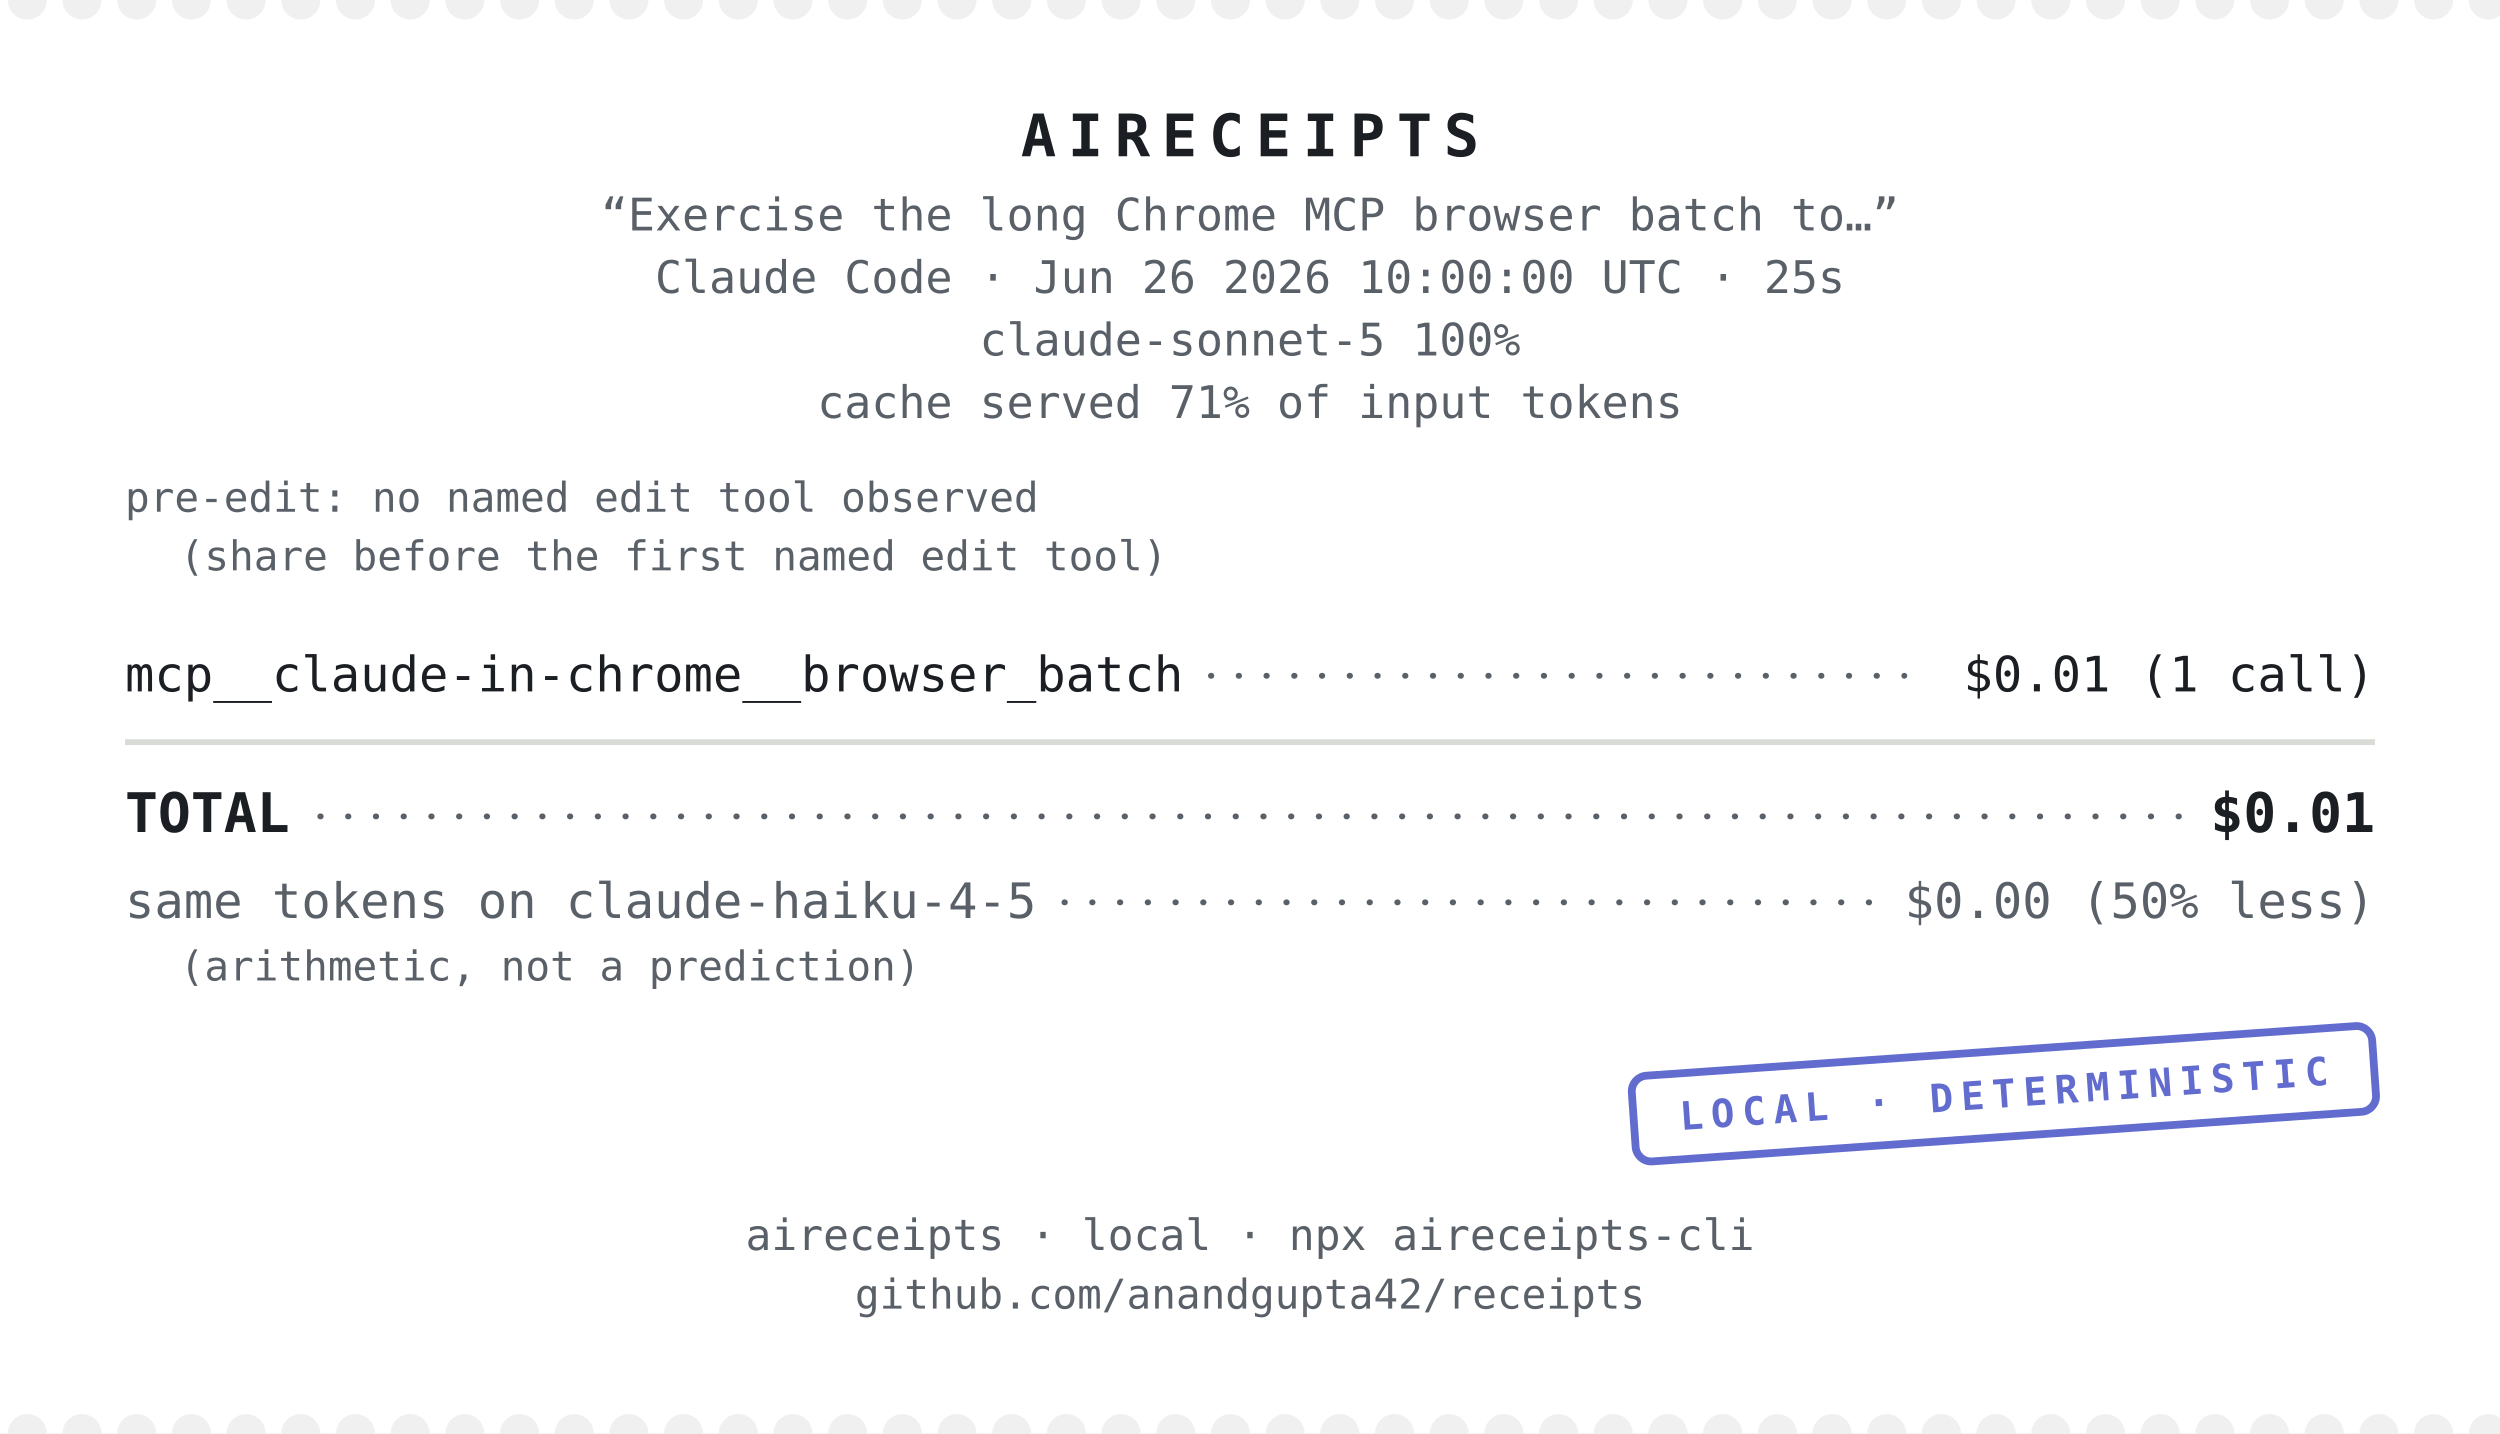
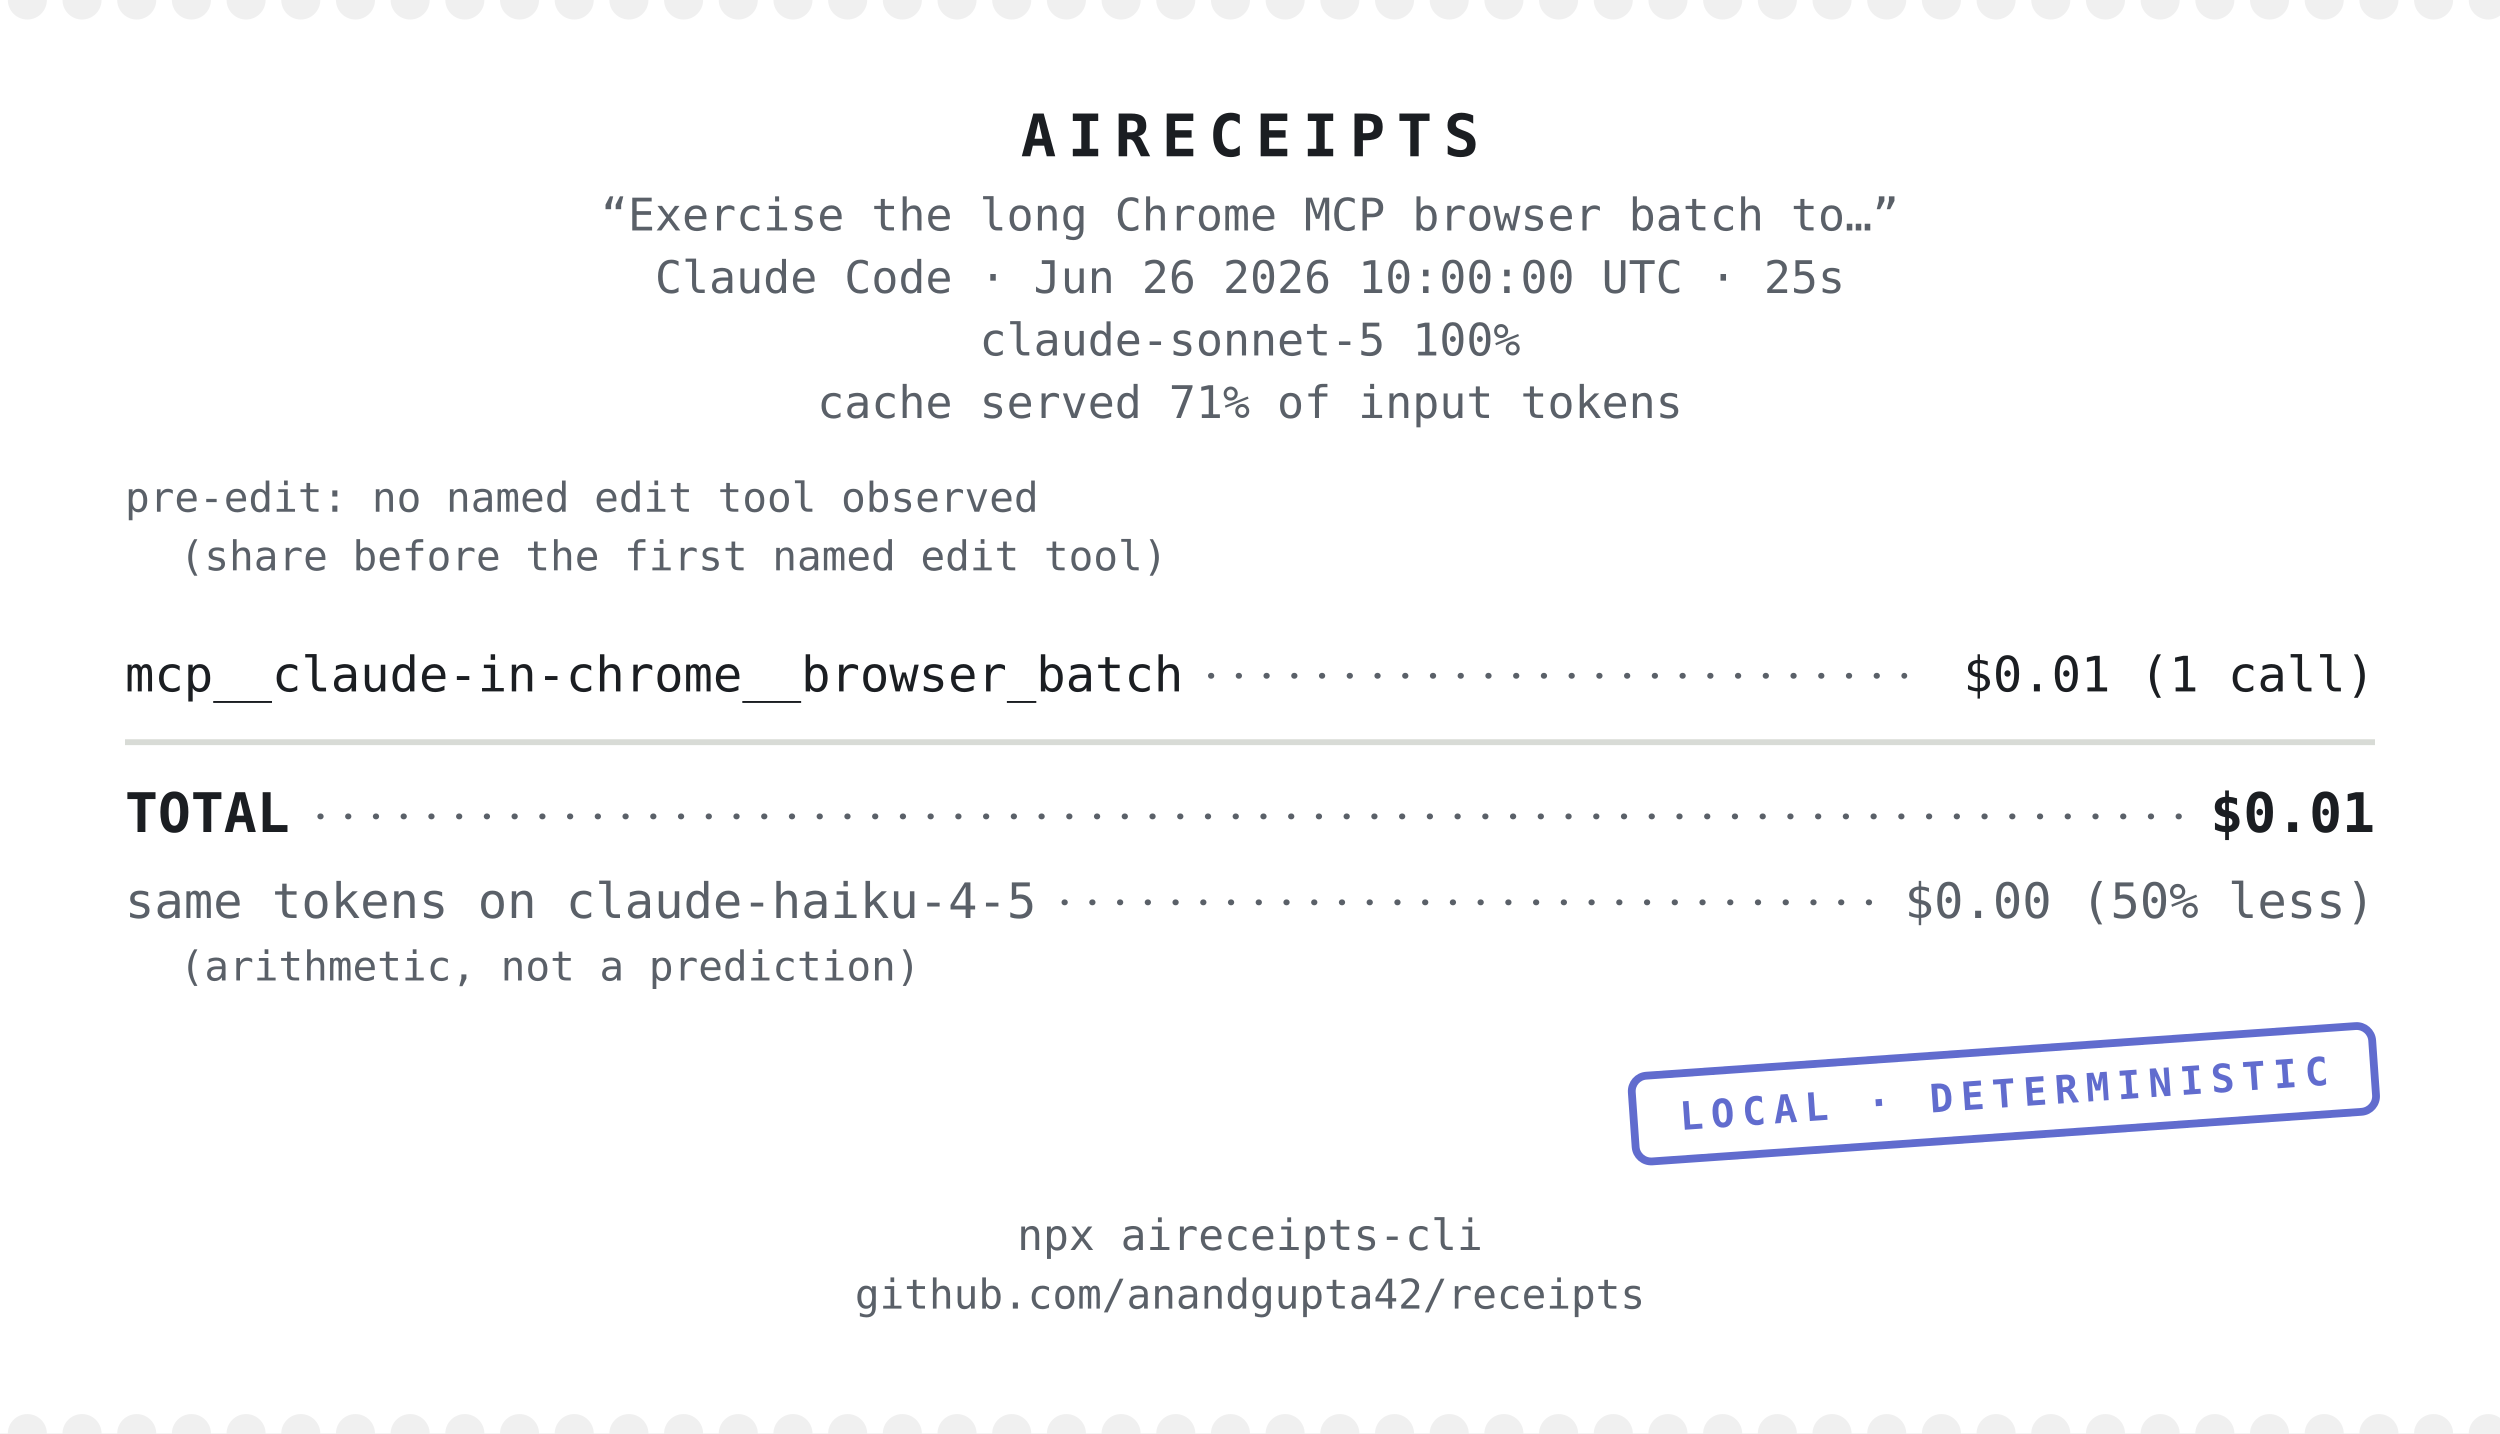
<svg xmlns="http://www.w3.org/2000/svg" width="640" height="367" viewBox="0 0 640 367" font-family="&quot;SF Mono&quot;,&quot;Cascadia Code&quot;,&quot;JetBrains Mono&quot;,Menlo,Consolas,monospace" role="img" aria-label="aireceipts cost receipt">
  <g transform="translate(0 0)">
    <defs>
      <mask id="perf-0" maskUnits="userSpaceOnUse" x="-5" y="-5" width="650" height="377">
        <rect x="0" y="0" width="640" height="367" fill="#FFFFFF" />
        <g class="perf-top">
          <circle cx="7" cy="0" r="5" fill="#000000" />
          <circle cx="21" cy="0" r="5" fill="#000000" />
          <circle cx="35" cy="0" r="5" fill="#000000" />
          <circle cx="49" cy="0" r="5" fill="#000000" />
          <circle cx="63" cy="0" r="5" fill="#000000" />
          <circle cx="77" cy="0" r="5" fill="#000000" />
          <circle cx="91" cy="0" r="5" fill="#000000" />
          <circle cx="105" cy="0" r="5" fill="#000000" />
          <circle cx="119" cy="0" r="5" fill="#000000" />
          <circle cx="133" cy="0" r="5" fill="#000000" />
          <circle cx="147" cy="0" r="5" fill="#000000" />
          <circle cx="161" cy="0" r="5" fill="#000000" />
          <circle cx="175" cy="0" r="5" fill="#000000" />
          <circle cx="189" cy="0" r="5" fill="#000000" />
          <circle cx="203" cy="0" r="5" fill="#000000" />
          <circle cx="217" cy="0" r="5" fill="#000000" />
          <circle cx="231" cy="0" r="5" fill="#000000" />
          <circle cx="245" cy="0" r="5" fill="#000000" />
          <circle cx="259" cy="0" r="5" fill="#000000" />
          <circle cx="273" cy="0" r="5" fill="#000000" />
          <circle cx="287" cy="0" r="5" fill="#000000" />
          <circle cx="301" cy="0" r="5" fill="#000000" />
          <circle cx="315" cy="0" r="5" fill="#000000" />
          <circle cx="329" cy="0" r="5" fill="#000000" />
          <circle cx="343" cy="0" r="5" fill="#000000" />
          <circle cx="357" cy="0" r="5" fill="#000000" />
          <circle cx="371" cy="0" r="5" fill="#000000" />
          <circle cx="385" cy="0" r="5" fill="#000000" />
          <circle cx="399" cy="0" r="5" fill="#000000" />
          <circle cx="413" cy="0" r="5" fill="#000000" />
          <circle cx="427" cy="0" r="5" fill="#000000" />
          <circle cx="441" cy="0" r="5" fill="#000000" />
          <circle cx="455" cy="0" r="5" fill="#000000" />
          <circle cx="469" cy="0" r="5" fill="#000000" />
          <circle cx="483" cy="0" r="5" fill="#000000" />
          <circle cx="497" cy="0" r="5" fill="#000000" />
          <circle cx="511" cy="0" r="5" fill="#000000" />
          <circle cx="525" cy="0" r="5" fill="#000000" />
          <circle cx="539" cy="0" r="5" fill="#000000" />
          <circle cx="553" cy="0" r="5" fill="#000000" />
          <circle cx="567" cy="0" r="5" fill="#000000" />
          <circle cx="581" cy="0" r="5" fill="#000000" />
          <circle cx="595" cy="0" r="5" fill="#000000" />
          <circle cx="609" cy="0" r="5" fill="#000000" />
          <circle cx="623" cy="0" r="5" fill="#000000" />
          <circle cx="637" cy="0" r="5" fill="#000000" />
        </g>
        <g class="perf-bottom">
          <circle cx="7" cy="367" r="5" fill="#000000" />
          <circle cx="21" cy="367" r="5" fill="#000000" />
          <circle cx="35" cy="367" r="5" fill="#000000" />
          <circle cx="49" cy="367" r="5" fill="#000000" />
          <circle cx="63" cy="367" r="5" fill="#000000" />
          <circle cx="77" cy="367" r="5" fill="#000000" />
          <circle cx="91" cy="367" r="5" fill="#000000" />
          <circle cx="105" cy="367" r="5" fill="#000000" />
          <circle cx="119" cy="367" r="5" fill="#000000" />
          <circle cx="133" cy="367" r="5" fill="#000000" />
          <circle cx="147" cy="367" r="5" fill="#000000" />
          <circle cx="161" cy="367" r="5" fill="#000000" />
          <circle cx="175" cy="367" r="5" fill="#000000" />
          <circle cx="189" cy="367" r="5" fill="#000000" />
          <circle cx="203" cy="367" r="5" fill="#000000" />
          <circle cx="217" cy="367" r="5" fill="#000000" />
          <circle cx="231" cy="367" r="5" fill="#000000" />
          <circle cx="245" cy="367" r="5" fill="#000000" />
          <circle cx="259" cy="367" r="5" fill="#000000" />
          <circle cx="273" cy="367" r="5" fill="#000000" />
          <circle cx="287" cy="367" r="5" fill="#000000" />
          <circle cx="301" cy="367" r="5" fill="#000000" />
          <circle cx="315" cy="367" r="5" fill="#000000" />
          <circle cx="329" cy="367" r="5" fill="#000000" />
          <circle cx="343" cy="367" r="5" fill="#000000" />
          <circle cx="357" cy="367" r="5" fill="#000000" />
          <circle cx="371" cy="367" r="5" fill="#000000" />
          <circle cx="385" cy="367" r="5" fill="#000000" />
          <circle cx="399" cy="367" r="5" fill="#000000" />
          <circle cx="413" cy="367" r="5" fill="#000000" />
          <circle cx="427" cy="367" r="5" fill="#000000" />
          <circle cx="441" cy="367" r="5" fill="#000000" />
          <circle cx="455" cy="367" r="5" fill="#000000" />
          <circle cx="469" cy="367" r="5" fill="#000000" />
          <circle cx="483" cy="367" r="5" fill="#000000" />
          <circle cx="497" cy="367" r="5" fill="#000000" />
          <circle cx="511" cy="367" r="5" fill="#000000" />
          <circle cx="525" cy="367" r="5" fill="#000000" />
          <circle cx="539" cy="367" r="5" fill="#000000" />
          <circle cx="553" cy="367" r="5" fill="#000000" />
          <circle cx="567" cy="367" r="5" fill="#000000" />
          <circle cx="581" cy="367" r="5" fill="#000000" />
          <circle cx="595" cy="367" r="5" fill="#000000" />
          <circle cx="609" cy="367" r="5" fill="#000000" />
          <circle cx="623" cy="367" r="5" fill="#000000" />
          <circle cx="637" cy="367" r="5" fill="#000000" />
        </g>
      </mask>
    </defs>
    <rect x="0" y="0" width="640" height="367" fill="#FFFFFF" mask="url(#perf-0)" />
    <text x="320" y="40" font-size="15" fill="#1B1E22" text-anchor="middle" font-weight="700" letter-spacing="3">AIRECEIPTS</text>
    <text x="320" y="59" font-size="11.5" fill="#5A6068" text-anchor="middle">“Exercise the long Chrome MCP browser batch to…”</text>
    <text x="320" y="75" font-size="11.5" fill="#5A6068" text-anchor="middle">Claude Code · Jun 26 2026 10:00:00 UTC · 25s</text>
    <text x="320" y="91" font-size="11.5" fill="#5A6068" text-anchor="middle">claude-sonnet-5 100%</text>
    <text x="320" y="107" font-size="11.5" fill="#5A6068" text-anchor="middle">cache served 71% of input tokens</text>
    <text x="32" y="131" font-size="10.5" fill="#5A6068" text-anchor="start">pre-edit: no named edit tool observed</text>
    <text x="46" y="146" font-size="10.5" fill="#5A6068" text-anchor="start">(share before the first named edit tool)</text>
    <text x="32" y="177" font-size="12.5" fill="#1B1E22" text-anchor="start">mcp__claude-in-chrome__browser_batch</text>
    <text x="608" y="177" font-size="12.5" fill="#1B1E22" text-anchor="end">$0.01  (1 call)</text>
    <line x1="310" y1="173" x2="487.5" y2="173" stroke="#5A6068" stroke-width="1.5" stroke-linecap="round" stroke-dasharray="0.1 7" />
    <line x1="32" y1="190" x2="608" y2="190" stroke="#D8DBD6" stroke-width="1.5" />
    <text x="32" y="213" font-size="14" fill="#1B1E22" text-anchor="start" font-weight="700">TOTAL</text>
    <text x="608" y="213" font-size="14" fill="#1B1E22" text-anchor="end" font-weight="700">$0.01</text>
    <line x1="82" y1="209" x2="558" y2="209" stroke="#5A6068" stroke-width="1.5" stroke-linecap="round" stroke-dasharray="0.1 7" />
    <text x="32" y="235" font-size="12.5" fill="#5A6068" text-anchor="start" font-weight="400">same tokens on claude-haiku-4-5</text>
    <text x="608" y="235" font-size="12.5" fill="#5A6068" text-anchor="end" font-weight="400">$0.00 (50% less)</text>
    <line x1="272.5" y1="231" x2="480" y2="231" stroke="#5A6068" stroke-width="1.5" stroke-linecap="round" stroke-dasharray="0.1 7" />
    <text x="46" y="251" font-size="10.5" fill="#5A6068" text-anchor="start">(arithmetic, not a prediction)</text>
    <g class="stamp" opacity="0.8" transform="rotate(-4 513 280)">
      <rect x="418" y="269" width="190" height="22" rx="4" fill="none" stroke="#3947C2" stroke-width="2" />
      <text x="513" y="283.5" font-size="10" fill="#3947C2" text-anchor="middle" font-weight="700" letter-spacing="2">LOCAL · DETERMINISTIC</text>
    </g>
-     <text x="320" y="320" font-size="11" fill="#5A6068" text-anchor="middle">aireceipts · local · npx aireceipts-cli</text>
+     <text x="320" y="320" font-size="11" fill="#5A6068" text-anchor="middle">npx aireceipts-cli</text>
    <text x="320" y="335" font-size="10.5" fill="#5A6068" text-anchor="middle">github.com/anandgupta42/receipts</text>
  </g>
</svg>
